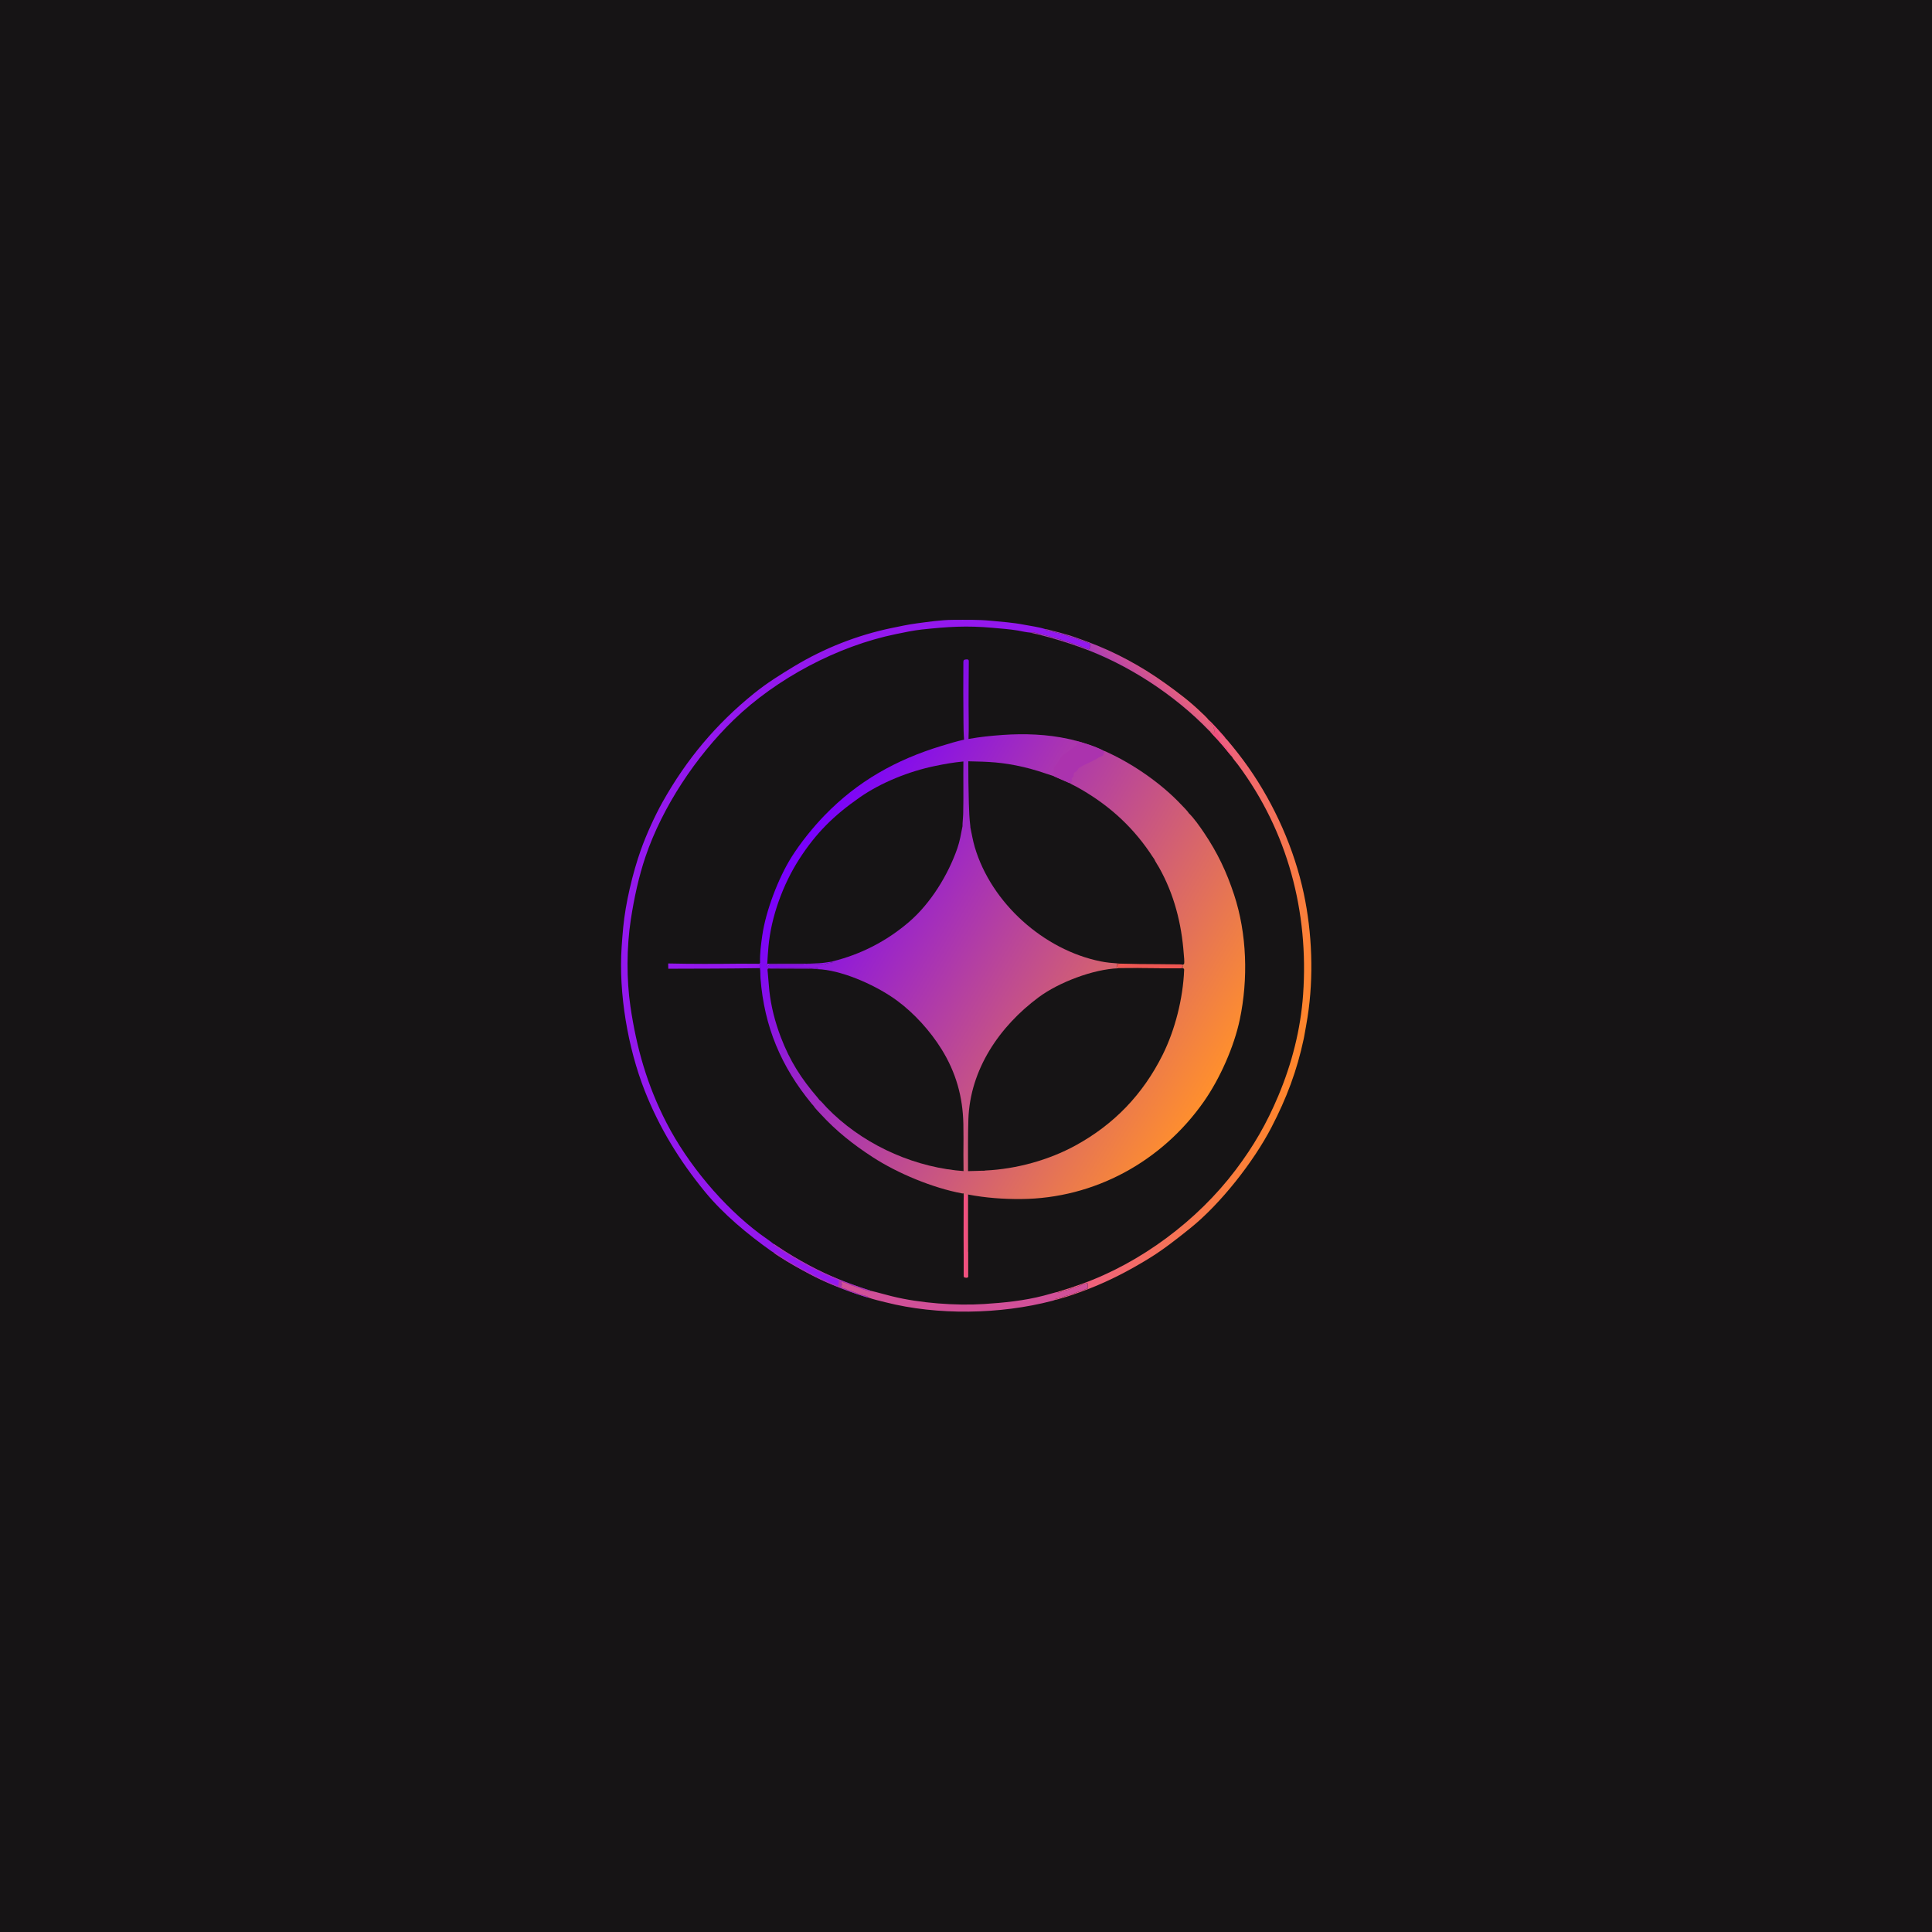
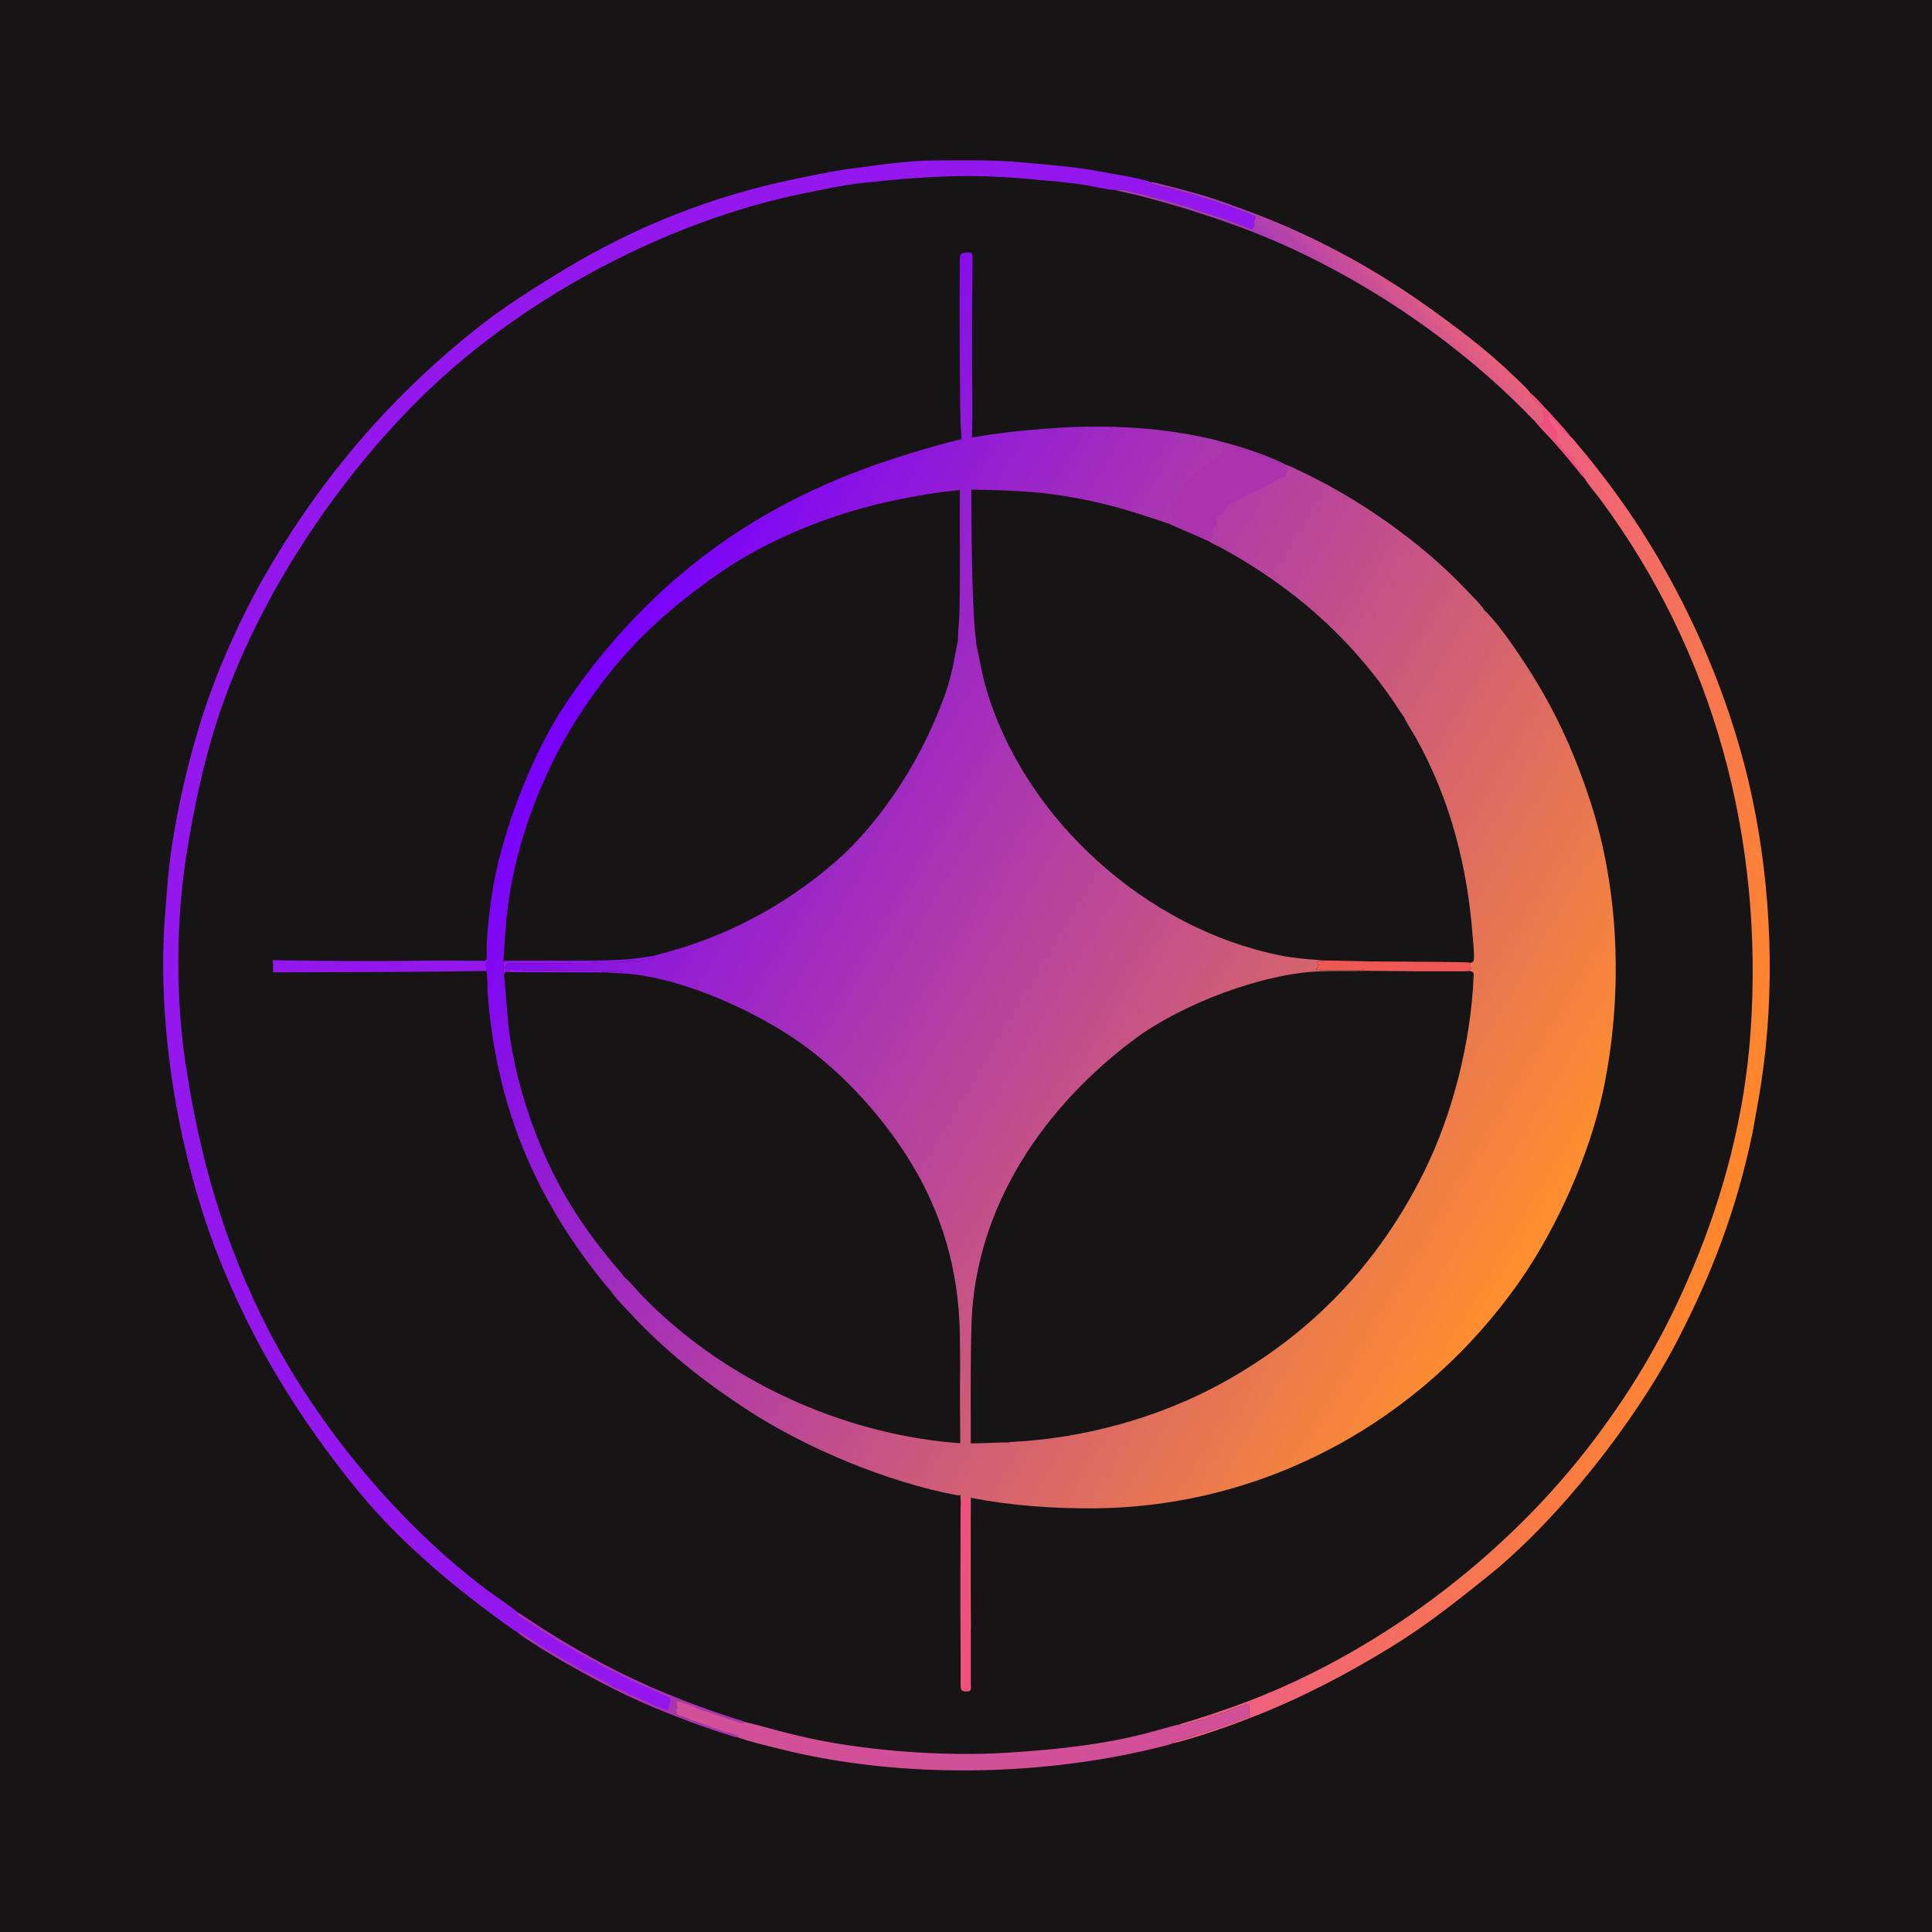
- <svg xmlns="http://www.w3.org/2000/svg" width="1024" height="1024" viewBox="0 0 1024 1024">
+ <svg xmlns="http://www.w3.org/2000/svg" width="1024" height="1024" viewBox="292 292 440 440">
  <path fill="#161415" d="M0 0L1024 0L1024 1024L0 1024L0 0Z" />
  <path fill="#161415" d="M409.782 663.67C409.477 663.55 409.196 663.38 408.927 663.19C396.325 654.26 383.361 643.54 373.663 631.69C360.151 615.19 349.467 597.82 341.678 578.02C332.815 555.5 327.803 526.55 329.481 501.9C329.718 498.41 329.983 494.92 330.318 491.44C331.535 478.77 335.284 462.76 339.682 450.42C342.606 442.22 347.09 432.37 351.17 425.09C363.878 402.42 379.602 383.69 399.685 367.49C406.369 362.09 413.667 357.52 421.024 353.09C436.94 343.5 454.486 336.61 472.68 332.84C477.036 331.94 481.392 331 485.801 330.41C492.06 329.58 498.75 328.56 505.07 328.54C511.69 328.52 518.33 328.36 524.92 328.99C530.89 329.56 536.9 329.96 542.78 331.11C546.57 331.85 550.44 332.29 554.12 333.46C554.62 333.48 555.1 333.6 555.58 333.72C557.54 334.23 559.51 334.7 561.46 335.24C562.24 335.45 563.01 335.67 563.78 335.88C568.1 337.03 572.32 338.62 576.51 340.18C591.02 345.56 604.76 353 617.35 361.99C624.12 366.82 630.78 371.84 636.74 377.62C636.89 377.77 640.05 380.63 640.57 381.57C641.29 382.17 641.95 382.84 642.59 383.52C644.37 385.39 646.1 387.3 647.83 389.23C648.46 389.94 649.09 390.66 649.65 391.43C649.89 391.58 650.08 391.78 650.26 391.99C654.33 396.78 658.21 401.73 661.82 406.88C675.56 426.52 686.01 450.02 691.03 473.58C695.45 494.33 696.37 517.66 693.04 539.05C692.5 542.54 691.84 546 691.22 549.48C691.22 549.48 690.99 550.65 690.99 550.65C687.43 567.42 682 581.9 673.89 597.53C664.4 615.83 646.83 638.17 630.86 650.98C623.76 656.67 616.68 662.28 608.91 667.04C598.78 673.27 588.3 678.75 577.2 683.07C571.66 685.23 566.04 687.21 560.29 688.75C559.88 688.86 559.47 688.94 559.06 689.02C558.6 689.24 558.19 689.34 557.71 689.47C530.04 696.7 496.82 697.24 469.313 690.23C466.203 689.44 463.052 688.77 460.036 687.67C459.403 687.61 458.761 687.36 458.161 687.17C452.355 685.38 446.653 683.21 441.039 680.89C436.875 679.16 432.797 677.23 428.82 675.11C423.453 672.25 418.125 669.3 413.036 665.97C411.924 665.25 410.773 664.56 409.782 663.67Z" />
  <path fill="#9418EE" d="M409.782 663.67C409.477 663.55 409.196 663.38 408.927 663.19C396.325 654.26 383.361 643.54 373.663 631.69C360.151 615.19 349.467 597.82 341.678 578.02C332.815 555.5 327.803 526.55 329.481 501.9C329.718 498.41 329.983 494.92 330.318 491.44C331.535 478.77 335.284 462.76 339.682 450.42C342.606 442.22 347.09 432.37 351.17 425.09C363.878 402.42 379.602 383.69 399.685 367.49C406.369 362.09 413.667 357.52 421.024 353.09C436.94 343.5 454.486 336.61 472.68 332.84C477.036 331.94 481.392 331 485.801 330.41C492.06 329.58 498.75 328.56 505.07 328.54C511.69 328.52 518.33 328.36 524.92 328.99C530.89 329.56 536.9 329.96 542.78 331.11C546.57 331.85 550.44 332.29 554.12 333.46C554.19 334.21 554.19 333.85 554.85 334C555.23 334.09 555.6 334.13 555.95 334.3C556.29 334.47 556.95 334.52 557.34 334.62C557.71 334.72 558.02 334.82 558.4 334.89C559.14 335.04 559.82 335.27 560.55 335.47C561.25 335.65 561.94 335.83 562.64 335.98C563.16 336.09 563.67 336.29 564.18 336.44C564.62 336.56 565.03 336.74 565.47 336.86C565.91 336.98 566.31 337.2 566.75 337.3C567.4 337.46 568.01 337.63 568.64 337.85C569.3 338.08 569.87 338.21 570.52 338.48C570.96 338.66 571.38 338.81 571.83 338.93C572.53 339.12 573.14 339.44 573.81 339.67C575.09 340.08 576.37 340.54 577.59 341.1C577.71 341.16 577.99 341.32 577.88 341.33C577.88 341.33 577.9 341.5 577.88 341.61C577.83 341.91 577.69 342.12 577.67 342.45C577.64 342.91 577.66 344.12 576.97 344.17C576.88 344.17 576.13 343.79 575.99 343.74C575.98 343.73 575.44 343.54 575.44 343.54C574.64 343.29 573.9 342.93 573.1 342.69C572.54 342.53 572.21 342.39 571.7 342.17C570.75 341.75 569.41 341.4 568.4 341.05C566.48 340.37 564.53 339.79 562.61 339.12C562.07 338.93 561.53 338.85 560.97 338.65C560.55 338.49 560.11 338.44 559.68 338.3C558.99 338.07 558.28 337.94 557.6 337.69C557.07 337.5 556.51 337.42 555.95 337.22C555.22 336.95 554.35 336.87 553.6 336.61C553.21 336.47 552.25 336.17 551.82 336.14C551.24 336.1 550.52 335.82 549.94 335.69C549.39 335.57 548.81 335.48 548.29 335.28C547.67 335.04 546.6 335.24 545.98 335.29C544.25 335.2 540.69 334.41 539.37 334.18C535.16 333.47 530.59 333.17 526.33 332.77C512.32 331.49 502.27 332.19 488.62 333.65C483.993 334.15 479.436 335.15 474.876 336.08C443.983 342.39 411.563 359.59 388.935 381.49C368.861 400.92 351.081 427.73 342.161 453.96C338.529 464.65 336.066 476.21 334.357 487.33C332.075 502.18 332.052 519.27 334.148 533.5C337.368 555.36 343.012 575.28 353.281 595.17C364.562 617.03 383.106 639.27 402.843 654.05C405.192 655.81 407.721 657.4 409.977 659.27C410.564 659.56 411.084 659.96 411.625 660.33C417.239 664.13 423.081 667.59 429.055 670.79C438.754 675.99 449.016 680.1 459.492 683.47C460.115 683.67 460.837 683.79 461.411 684.12C461.043 684.73 461.219 684.43 460.658 684.24C460.254 684.11 459.826 684.08 459.432 683.92C458.945 683.73 458.435 683.66 457.942 683.49C456.819 683.1 455.721 682.62 454.578 682.29C453.766 682.06 452.977 681.72 452.153 681.52C451.684 681.41 451.27 681.19 450.809 681.03C450.389 680.89 450.109 680.64 449.639 680.51C448.919 680.3 448.252 679.94 447.527 679.75C447.412 679.72 446.189 679.17 446.075 679.51C445.952 679.88 446.317 680.93 446.275 681.06C446.198 681.29 445.687 681.44 445.96 681.66C446.365 681.99 445.657 682.22 445.949 682.35C446.248 682.48 446.547 682.61 446.846 682.74C447.268 682.93 447.736 683.01 448.166 683.2C448.611 683.39 449.023 683.65 449.486 683.79C450.031 683.96 450.581 684.11 451.13 684.26C451.511 684.37 451.834 684.58 452.205 684.69C452.697 684.83 453.042 684.92 453.498 685.16C454.295 685.58 456.51 686.2 457.186 686.44C457.589 686.58 458.028 686.6 458.432 686.74C458.786 686.87 459.107 686.99 459.469 687.1C459.47 687.1 459.583 687.14 459.585 687.14C459.89 687.25 459.975 687.37 460.036 687.67C459.403 687.61 458.761 687.36 458.161 687.17C452.355 685.38 446.653 683.21 441.039 680.89C436.875 679.16 432.797 677.23 428.82 675.11C423.453 672.25 418.125 669.3 413.036 665.97C411.924 665.25 410.773 664.56 409.782 663.67Z" />
  <path fill="#AB33AE" d="M409.977 659.27C410.564 659.56 411.084 659.96 411.625 660.33C417.239 664.13 423.081 667.59 429.055 670.79C438.754 675.99 449.016 680.1 459.492 683.47C460.115 683.67 460.837 683.79 461.411 684.12C461.043 684.73 461.219 684.43 460.658 684.24C460.254 684.11 459.826 684.08 459.432 683.92C458.945 683.73 458.435 683.66 457.942 683.49C456.819 683.1 455.721 682.62 454.578 682.29C453.766 682.06 452.977 681.72 452.153 681.52C451.684 681.41 451.27 681.19 450.809 681.03C450.389 680.89 450.109 680.64 449.639 680.51C448.919 680.3 448.252 679.94 447.527 679.75C447.412 679.72 446.189 679.17 446.075 679.51C445.952 679.88 446.317 680.93 446.275 681.06C446.198 681.29 445.687 681.44 445.96 681.66C446.365 681.99 445.657 682.22 445.949 682.35C446.248 682.48 446.547 682.61 446.846 682.74C447.268 682.93 447.736 683.01 448.166 683.2C448.611 683.39 449.023 683.65 449.486 683.79C450.031 683.96 450.581 684.11 451.13 684.26C451.511 684.37 451.834 684.58 452.205 684.69C452.697 684.83 453.042 684.92 453.498 685.16C454.295 685.58 456.51 686.2 457.186 686.44C457.589 686.58 458.028 686.6 458.432 686.74C458.786 686.87 459.107 686.99 459.469 687.1C459.47 687.1 459.583 687.14 459.585 687.14C459.89 687.25 459.975 687.37 460.036 687.67C459.403 687.61 458.761 687.36 458.161 687.17C452.355 685.38 446.653 683.21 441.039 680.89C436.875 679.16 432.797 677.23 428.82 675.11C423.453 672.25 418.125 669.3 413.036 665.97C411.924 665.25 410.773 664.56 409.782 663.67C410.721 663.9 410.954 664.02 411.75 664.54C412.52 665.06 413.335 665.53 414.073 666.09C414.609 666.49 416.029 667.33 416.736 667.78C417.071 668 417.433 668.17 417.786 668.36C418.134 668.54 418.4 668.74 418.725 668.95C419.217 669.26 419.746 669.53 420.236 669.85C421.045 670.38 421.968 670.72 422.763 671.27C423.166 671.54 423.604 671.73 424.009 672C424.809 672.56 425.763 672.85 426.592 673.36C427.121 673.68 427.66 673.96 428.194 674.27C428.766 674.6 429.408 674.78 429.979 675.1C430.954 675.66 431.882 676.31 432.935 676.7C433.546 676.92 434.132 677.2 434.716 677.49C435.203 677.73 435.732 677.95 436.184 678.25C436.776 678.64 436.807 678.4 437.202 678.61C438.052 679.06 439.064 679.6 439.966 679.92C440.343 680.05 440.655 680.29 441.043 680.41C441.514 680.56 441.969 680.79 442.432 680.92C442.885 681.04 443.744 681.64 444.113 681.53C444.276 681.48 444.609 679.6 444.605 679.29C444.599 678.87 444.716 678.62 444.257 678.43C443.427 678.09 442.591 677.77 441.756 677.45C441.015 677.16 440.364 676.68 439.623 676.39C439.274 676.26 438.924 676.12 438.575 675.99C438.171 675.83 437.828 675.62 437.412 675.49C437 675.37 436.649 675.11 436.269 674.92C435.756 674.65 435.124 674.33 434.599 674.1C433.882 673.78 433.198 673.38 432.496 673.07C431.998 672.84 431.552 672.55 431.041 672.36C430.562 672.18 430.149 671.86 429.691 671.63C429.323 671.44 428.67 671.22 428.374 671.03C428.039 670.81 427.752 670.59 427.402 670.39C427.022 670.17 426.602 670.05 426.222 669.84C425.513 669.43 424.839 669 424.114 668.62C423.728 668.42 423.388 668.16 423.005 667.96C422.384 667.64 421.815 667.37 421.257 666.94C420.729 666.53 420.369 666.49 419.806 666.17C419.235 665.85 418.733 665.43 418.148 665.12C417.826 664.95 417.599 664.7 417.293 664.52C417.011 664.35 416.749 664.23 416.475 664.04C416.103 663.79 415.69 663.62 415.307 663.39C414.962 663.18 414.668 662.89 414.332 662.67C414.331 662.67 413.826 662.35 413.824 662.35C413.094 661.92 412.377 661.44 411.675 660.96C411.209 660.64 410.721 660.34 410.26 660.02C409.869 659.75 409.907 659.74 409.977 659.27Z" />
  <defs>
    <linearGradient id="gradient_0" gradientUnits="userSpaceOnUse" x1="689.592" y1="554.519" x2="607.534" y2="533.851">
      <stop offset="0" stop-color="#FF862B" />
      <stop offset="1" stop-color="#ED5E84" />
    </linearGradient>
  </defs>
  <path fill="url(#gradient_0)" d="M640.57 381.57C641.29 382.17 641.95 382.84 642.59 383.52C644.37 385.39 646.1 387.3 647.83 389.23C648.46 389.94 649.09 390.66 649.65 391.43C649.89 391.58 650.08 391.78 650.26 391.99C654.33 396.78 658.21 401.73 661.82 406.88C675.56 426.52 686.01 450.02 691.03 473.58C695.45 494.33 696.37 517.66 693.04 539.05C692.5 542.54 691.84 546 691.22 549.48C691.22 549.48 690.99 550.65 690.99 550.65C687.43 567.42 682 581.9 673.89 597.53C664.4 615.83 646.83 638.17 630.86 650.98C623.76 656.67 616.68 662.28 608.91 667.04C598.78 673.27 588.3 678.75 577.2 683.07C571.66 685.23 566.04 687.21 560.29 688.75C559.88 688.86 559.47 688.94 559.06 689.02C559.1 688.9 559.16 688.7 559.24 688.58C559.39 688.39 560.6 688.28 560.95 688.15C561.64 687.89 562.32 687.8 563 687.56C563.63 687.33 564.27 687.12 564.89 686.89C565.33 686.72 565.8 686.65 566.26 686.54C566.56 686.46 566.85 686.35 567.15 686.25C567.5 686.14 567.83 685.95 568.18 685.84C568.89 685.63 569.6 685.51 570.27 685.17C571.28 684.66 572.44 684.52 573.45 684.02C573.79 683.85 574.16 683.75 574.52 683.63C575.08 683.45 575.58 683.22 576.13 683.02C576.76 682.79 576.77 683.04 576.58 682.43C576.51 682.18 576.5 681.88 576.47 681.62C576.45 681.39 576.58 681.25 576.54 680.95C576.46 680.38 576.58 679.86 575.84 680.13C575.62 680.21 574.39 680.68 574.15 680.73C573.66 680.84 573.21 681.1 572.72 681.22C572.31 681.33 571.98 681.57 571.58 681.71C570.8 681.96 570.02 682.22 569.25 682.49C568.79 682.66 568.29 682.72 567.84 682.89C567.83 682.89 567.44 683.06 567.44 683.06C567.29 683.13 565.59 683.75 565.32 683.79C564.77 683.86 564.44 683.96 563.91 684.19C563.45 684.4 562.98 684.43 562.52 684.6C561.41 684.99 561.49 685.14 560.37 684.81C560.7 684.69 561.01 684.58 561.35 684.48C565.26 683.34 569.13 682.03 572.97 680.66C604.68 669.34 634.68 646.87 654.9 620.1C664.51 607.38 671.36 595.45 677.5 580.88C684.69 563.81 689.37 545.63 690.67 527.16C693.76 483.25 682.44 440.6 656.15 405.32C655.25 404.11 653.47 402.11 652.85 400.88C652.61 400.64 652.38 400.4 652.16 400.14C652.16 400.14 651.6 399.44 651.59 399.44C649.58 396.94 647.53 394.47 645.37 392.09C644.22 390.83 642.98 389.62 641.88 388.31C641.88 388.31 641.45 387.79 641.45 387.79C642.31 388.05 642.2 388.11 642.87 388.65C643.4 389.06 643.62 388.18 643.7 387.82C643.85 387.05 643.88 386.97 643.47 386.36C642.82 385.39 644.08 385.63 643.23 384.89C642.81 384.52 642.43 384.19 642.03 383.79C640.94 382.72 640.96 382.93 640.57 381.57Z" />
  <path fill="#F0507F" d="M640.57 381.57C641.29 382.17 641.95 382.84 642.59 383.52C644.37 385.39 646.1 387.3 647.83 389.23C648.46 389.94 649.09 390.66 649.65 391.43C649.13 391.22 648.79 391.04 648.41 390.63C648.11 390.29 647.79 389.98 647.47 389.65C647.2 389.36 647 389.02 646.72 388.73C646.27 388.25 645.82 387.78 645.36 387.31C645.34 387.29 644.97 386.94 644.99 387.06C645.01 387.15 644.61 386.78 644.58 387.04C644.55 387.26 645.28 388.07 645.42 388.32C645.75 388.88 646.11 389.36 646.34 389.97C646.48 390.34 646.59 390.72 646.72 391.09C646.95 391.73 646.44 392.02 646.56 392.17C646.68 392.32 646.47 392.82 647 393.03C647.89 393.4 647.39 393.42 647.79 394.05C647.93 394.27 648.66 394.96 648.9 395.13C649.81 395.78 649.24 395.54 649.47 396.01C649.48 396.03 649.52 396.08 649.52 396.05C649.52 396.05 649.74 396.13 649.74 396.13C649.93 396.16 650.07 395.89 650.28 396.1C650.33 396.15 650.34 396.14 650.43 396.16C650.54 396.52 650.05 396.48 650.33 396.91C650.53 397.23 650.77 397.49 650.96 397.83C650.96 397.83 651.02 397.94 651.03 397.94C651.2 398.2 651.44 398.41 651.63 398.65C651.91 399 652.12 399.28 652.43 399.6C652.86 400.05 652.87 400.28 652.85 400.88C652.61 400.64 652.38 400.4 652.16 400.14C652.16 400.14 651.6 399.44 651.59 399.44C649.58 396.94 647.53 394.47 645.37 392.09C644.22 390.83 642.98 389.62 641.88 388.31C641.88 388.31 641.45 387.79 641.45 387.79C642.31 388.05 642.2 388.11 642.87 388.65C643.4 389.06 643.62 388.18 643.7 387.82C643.85 387.05 643.88 386.97 643.47 386.36C642.82 385.39 644.08 385.63 643.23 384.89C642.81 384.52 642.43 384.19 642.03 383.79C640.94 382.72 640.96 382.93 640.57 381.57Z" />
  <path fill="#D15098" d="M460.036 687.67C459.975 687.37 459.89 687.25 459.585 687.14C459.583 687.14 459.47 687.1 459.469 687.1C459.107 686.99 458.786 686.87 458.432 686.74C458.028 686.6 457.589 686.58 457.186 686.44C456.51 686.2 454.295 685.58 453.498 685.16C453.042 684.92 452.697 684.83 452.205 684.69C451.834 684.58 451.511 684.37 451.13 684.26C450.581 684.11 450.031 683.96 449.486 683.79C449.023 683.65 448.611 683.39 448.166 683.2C447.736 683.01 447.268 682.93 446.846 682.74C446.547 682.61 446.248 682.48 445.949 682.35C445.657 682.22 446.365 681.99 445.96 681.66C445.687 681.44 446.198 681.29 446.275 681.06C446.317 680.93 445.952 679.88 446.075 679.51C446.189 679.17 447.412 679.72 447.527 679.75C448.252 679.94 448.919 680.3 449.639 680.51C450.109 680.64 450.389 680.89 450.809 681.03C451.27 681.19 451.684 681.41 452.153 681.52C452.977 681.72 453.766 682.06 454.578 682.29C455.721 682.62 456.819 683.1 457.942 683.49C458.435 683.66 458.945 683.73 459.432 683.92C459.826 684.08 460.254 684.11 460.658 684.24C461.219 684.43 461.043 684.73 461.411 684.12C465.045 684.93 468.625 686.05 472.255 686.92C472.257 686.92 472.993 687.1 472.995 687.1C487.462 690.69 506.56 692.11 521.53 691.16C532.16 690.48 542.81 689.41 553.12 686.73C555.36 686.15 557.58 685.48 559.82 684.89C560 684.85 560.19 684.83 560.37 684.81C561.49 685.14 561.41 684.99 562.52 684.6C562.98 684.43 563.45 684.4 563.91 684.19C564.44 683.96 564.77 683.86 565.32 683.79C565.59 683.75 567.29 683.13 567.44 683.06C567.44 683.06 567.83 682.89 567.84 682.89C568.29 682.72 568.79 682.66 569.25 682.49C570.02 682.22 570.8 681.96 571.58 681.71C571.98 681.57 572.31 681.33 572.72 681.22C573.21 681.1 573.66 680.84 574.15 680.73C574.39 680.68 575.62 680.21 575.84 680.13C576.58 679.86 576.46 680.38 576.54 680.95C576.58 681.25 576.45 681.39 576.47 681.62C576.5 681.88 576.51 682.18 576.58 682.43C576.77 683.04 576.76 682.79 576.13 683.02C575.58 683.22 575.08 683.45 574.52 683.63C574.16 683.75 573.79 683.85 573.45 684.02C572.44 684.52 571.28 684.66 570.27 685.17C569.6 685.51 568.89 685.63 568.18 685.84C567.83 685.95 567.5 686.14 567.15 686.25C566.85 686.35 566.56 686.46 566.26 686.54C565.8 686.65 565.33 686.72 564.89 686.89C564.27 687.12 563.63 687.33 563 687.56C562.32 687.8 561.64 687.89 560.95 688.15C560.6 688.28 559.39 688.39 559.24 688.58C559.16 688.7 559.1 688.9 559.06 689.02C558.6 689.24 558.19 689.34 557.71 689.47C530.04 696.7 496.82 697.24 469.313 690.23C466.203 689.44 463.052 688.77 460.036 687.67Z" />
  <defs>
    <linearGradient id="gradient_1" gradientUnits="userSpaceOnUse" x1="618.983" y1="357.489" x2="602.126" y2="372.356">
      <stop offset="0" stop-color="#E9627A" />
      <stop offset="1" stop-color="#AA3BB7" />
    </linearGradient>
  </defs>
  <path fill="url(#gradient_1)" d="M554.12 333.46C554.62 333.48 555.1 333.6 555.58 333.72C557.54 334.23 559.51 334.7 561.46 335.24C562.24 335.45 563.01 335.67 563.78 335.88C568.1 337.03 572.32 338.62 576.51 340.18C591.02 345.56 604.76 353 617.35 361.99C624.12 366.82 630.78 371.84 636.74 377.62C636.89 377.77 640.05 380.63 640.57 381.57C640.96 382.93 640.94 382.72 642.03 383.79C642.43 384.19 642.81 384.52 643.23 384.89C644.08 385.63 642.82 385.39 643.47 386.36C643.88 386.97 643.85 387.05 643.7 387.82C643.62 388.18 643.4 389.06 642.87 388.65C642.2 388.11 642.31 388.05 641.45 387.79C641.27 387.66 641.12 387.54 640.96 387.37C622.68 368.33 597.63 351.97 572.62 343.06C565.63 340.57 558.54 338.35 551.35 336.54C549.57 336.09 547.76 335.76 545.98 335.29C546.6 335.24 547.67 335.04 548.29 335.28C548.81 335.48 549.39 335.57 549.94 335.69C550.52 335.82 551.24 336.1 551.82 336.14C552.25 336.17 553.21 336.47 553.6 336.61C554.35 336.87 555.22 336.95 555.95 337.22C556.51 337.42 557.07 337.5 557.6 337.69C558.28 337.94 558.99 338.07 559.68 338.3C560.11 338.44 560.55 338.49 560.97 338.65C561.53 338.85 562.07 338.93 562.61 339.12C564.53 339.79 566.48 340.37 568.4 341.05C569.41 341.4 570.75 341.75 571.7 342.17C572.21 342.39 572.54 342.53 573.1 342.69C573.9 342.93 574.64 343.29 575.44 343.54C575.44 343.54 575.98 343.73 575.99 343.74C576.13 343.79 576.88 344.17 576.97 344.17C577.66 344.12 577.64 342.91 577.67 342.45C577.69 342.12 577.83 341.91 577.88 341.61C577.9 341.5 577.88 341.33 577.88 341.33C577.99 341.32 577.71 341.16 577.59 341.1C576.37 340.54 575.09 340.08 573.81 339.67C573.14 339.44 572.53 339.12 571.83 338.93C571.38 338.81 570.96 338.66 570.52 338.48C569.87 338.21 569.3 338.08 568.64 337.85C568.01 337.63 567.4 337.46 566.75 337.3C566.31 337.2 565.91 336.98 565.47 336.86C565.03 336.74 564.62 336.56 564.18 336.44C563.67 336.29 563.16 336.09 562.64 335.98C561.94 335.83 561.25 335.65 560.55 335.47C559.82 335.27 559.14 335.04 558.4 334.89C558.02 334.82 557.71 334.72 557.34 334.62C556.95 334.52 556.29 334.47 555.95 334.3C555.6 334.13 555.23 334.09 554.85 334C554.19 333.85 554.19 334.21 554.12 333.46Z" />
  <defs>
    <linearGradient id="gradient_2" gradientUnits="userSpaceOnUse" x1="639.393" y1="581.857" x2="420.776" y2="451.825">
      <stop offset="0" stop-color="#FF8F2D" />
      <stop offset="1" stop-color="#7800FF" />
    </linearGradient>
  </defs>
  <path fill="url(#gradient_2)" d="M510.98 392.03C510.72 388.99 510.69 385.94 510.66 382.88C510.56 372.35 510.51 361.81 510.6 351.27C510.61 350.46 510.55 349.73 511.53 349.58C512.5 349.44 513.5 349.26 513.49 350.46C513.44 358.17 513.36 365.89 513.37 373.6C513.37 379.61 513.6 385.66 513.33 391.66C519.84 390.53 524.39 390.05 531.5 389.53C542.86 388.72 555.14 389.16 566.28 391.64C567.43 391.9 568.84 392.16 569.96 392.56C573.94 393.54 580.9 395.75 584.88 397.9C585.6 398.02 586.87 398.7 587.43 398.96C601.07 405.28 615.64 415.41 625.96 426.36C626.78 427.23 629.44 429.83 630.03 430.94C632.74 433.49 636.05 438.24 638.17 441.39C645.32 452 650.07 462.01 654.08 474.17C660.94 494.97 661.61 518.95 657.13 540.3C654.08 554.82 646.6 571.63 638.13 583.76C615.84 615.68 580.03 635.24 541.14 635.51C531.74 635.58 522.33 634.89 513.1 633.12C513.06 641.35 513.09 649.57 513.09 657.8C513.09 659.78 513.16 661.76 513.08 663.74C513.11 667.75 513.05 671.76 513.08 675.77C513.08 676.11 513.16 676.64 512.98 676.96C512.8 677.29 511.57 677.17 511.29 677.09C510.58 676.89 510.81 674.9 510.8 674.36C510.8 674.36 510.79 673.54 510.79 673.54C510.72 661.09 510.75 648.63 510.76 636.18C510.76 635.73 510.77 635.27 510.82 634.81C510.79 634.04 510.77 633.26 510.73 632.49C510.41 632.56 510.22 632.58 509.89 632.52C494.45 629.64 475.829 621.95 462.525 613.3C452.119 606.54 443.299 599.54 435.027 590.55C433.997 589.43 431.795 587.23 431.095 585.98C430.797 585.68 430.53 585.39 430.263 585.07C413.952 565.28 405.077 544.12 403.082 518.54C402.945 516.78 403.101 514.83 402.779 513.15C402.74 512.7 402.689 512.29 402.608 511.85C402.42 510.83 403.425 511.08 402.857 510.18C402.691 505.45 403.335 500.7 403.991 496.02C405.817 483 412.509 465.4 419.546 454.23C424.268 446.73 430.857 438.55 436.993 432.21C454.577 414.05 474.94 402.66 498.99 395.35C502.96 394.14 506.93 392.93 510.98 392.03Z" />
  <path fill="#161415" d="M513.22 403.5C524.23 403.73 531.06 403.93 542.43 406.54C547.95 407.81 553.2 409.61 558.56 411.39C558.7 411.47 558.84 411.54 558.99 411.61C561.34 412.64 563.7 413.62 566.05 414.68C566.05 414.68 566.5 414.87 566.5 414.88C566.5 414.88 566.95 415.06 566.95 415.06C568.03 415.79 569.29 416.3 570.44 416.93C586.33 425.67 599.16 436.86 609.37 451.77C610.18 452.96 610.93 454.19 611.78 455.35C612.45 456.86 613.5 458.33 614.31 459.77C622.28 473.91 626.24 489.44 627.41 505.54C627.48 506.44 627.92 510.24 627.55 510.91C627.39 511.19 627.21 511.19 626.91 511.26C626.76 511.74 626.54 511.93 626.92 512.28C627.02 512.38 627.13 512.69 626.9 512.7C626.2 512.75 626.35 512.8 626.9 513.17C626.51 513.2 626.12 513.22 625.73 513.22C618.44 513.23 611.16 513.24 603.87 513.12C603.87 513.12 603.29 513.1 603.29 513.1C602.86 513.04 602.43 512.98 601.99 512.97C599.49 512.92 596.98 512.94 594.47 512.93C593.92 512.92 593.38 512.97 592.82 512.97C592.53 512.97 591.99 512.73 591.9 512.79C591.67 512.95 591.73 512.66 591.81 512.56C591.96 512.35 592.03 512.25 592.11 511.98C592.3 511.38 591.68 510.9 592.21 510.91C592.69 510.92 593.11 510.83 593.59 510.76C593.22 510.72 592.85 510.67 592.48 510.65C589.42 510.44 586.45 510.17 583.43 509.56C553.15 503.48 525.38 478.61 516.63 448.92C515.62 445.49 515.07 442.05 514.32 438.56C514.32 438.33 514.32 438.1 514.29 437.87C513.78 433.83 513.64 429.83 513.51 425.77C513.28 418.34 513.24 410.92 513.22 403.5Z" />
  <path fill="#EE5753" d="M593.59 510.76C593.59 510.76 594.05 510.75 594.05 510.75C597.32 510.77 600.6 510.91 603.87 510.95C611.04 511.03 618.21 511.01 625.37 511.14C625.89 511.15 626.4 511.18 626.91 511.26C626.76 511.74 626.54 511.93 626.92 512.28C627.02 512.38 627.13 512.69 626.9 512.7C626.2 512.75 626.35 512.8 626.9 513.17C626.51 513.2 626.12 513.22 625.73 513.22C618.44 513.23 611.16 513.24 603.87 513.12C603.87 513.12 603.29 513.1 603.29 513.1C602.86 513.04 602.43 512.98 601.99 512.97C599.49 512.92 596.98 512.94 594.47 512.93C593.92 512.92 593.38 512.97 592.82 512.97C592.53 512.97 591.99 512.73 591.9 512.79C591.67 512.95 591.73 512.66 591.81 512.56C591.96 512.35 592.03 512.25 592.11 511.98C592.3 511.38 591.68 510.9 592.21 510.91C592.69 510.92 593.11 510.83 593.59 510.76Z" />
  <path fill="#161415" d="M603.29 513.1C603.29 513.1 603.87 513.12 603.87 513.12C611.16 513.24 618.44 513.23 625.73 513.22C626.12 513.22 626.51 513.2 626.9 513.17C627.57 513.37 627.64 513.52 627.61 514.23C627.03 529.12 622.84 545.82 616.19 559.14C605.77 579.99 590.58 595.87 570.13 607.08C555.97 614.84 538.8 619.61 522.34 620.39C522.33 620.39 522.1 620.41 522.1 620.41C521.97 620.42 521.84 620.46 521.72 620.51C518.84 620.49 515.96 620.72 513.08 620.72C513.06 615.84 513.08 610.96 513.07 606.09C513.1 601.82 513.12 597.56 513.26 593.3C514.14 566.82 529.72 544.04 550.47 528.6C561.09 520.69 579.51 513.67 592.71 513.21C595.9 513.09 599.09 513.17 602.28 513.13C602.28 513.13 603.29 513.1 603.29 513.1Z" />
  <path fill="#AB33AE" d="M569.96 392.56C573.94 393.54 580.9 395.75 584.88 397.9C585.02 398.85 585.29 398.46 585.42 398.55C585.46 398.58 585.2 398.88 585.19 398.91C584.63 399.72 585.34 400.34 583.81 400.84C582.7 401.21 582.45 401.38 581.54 402.03C580.72 402.62 574.56 405.49 574.2 405.67C573.64 405.96 573.28 406.44 572.64 406.54C571.83 406.68 571.09 408.04 570.68 408.62C569.73 409.96 569.12 408.37 569 411.33C568.97 411.95 568.44 411.78 568.35 412.2C568.2 412.93 567.68 412.05 568.17 413.54C568.21 413.66 568.32 414.01 568.28 414.14C568.23 414.3 567.95 414.26 567.84 414.39C567.62 414.68 567.78 415.18 567.2 414.72C566.92 414.5 566.96 414.89 566.95 415.06C566.95 415.06 566.5 414.88 566.5 414.88C566.5 414.87 566.05 414.68 566.05 414.68C563.7 413.62 561.34 412.64 558.99 411.61C558.84 411.54 558.7 411.47 558.56 411.39C558.56 411.39 558.81 411.26 558.81 411.25C559.3 411.14 559.08 410.73 558.69 410.67C558.13 410.57 558.4 410.07 558.63 409.78C558.96 409.35 558.41 408.21 558.4 407.67C558.39 407.17 558.78 406.5 559.04 406.06C559.63 405.06 559.69 405.74 559.83 405.75C559.99 405.77 559.76 405.23 559.88 405.5C559.89 405.5 559.75 405.31 559.75 405.31C559.5 404.94 559.86 405.1 560.03 405.03C560.38 404.9 561.57 402.28 562.13 401.71C562.8 401.04 563.43 400.04 564.32 399.67C564.56 399.57 565.6 398.72 565.85 398.49C566.51 397.87 567.43 397.61 568.01 396.94C568.44 396.44 571.36 394.57 570.82 393.94C570.53 393.61 570.24 393.88 570.21 393.6C570.17 393.17 570.11 393 569.96 392.56Z" />
  <path fill="#F0507F" d="M510.82 634.81C510.93 634.5 511.05 634.18 511.18 633.87C511.42 633.26 511.18 632.69 511.91 633.17C512.53 633.58 512.84 632.75 512.86 633.82C512.86 633.82 512.87 635.36 512.87 635.36C512.84 643.11 512.9 650.87 512.91 658.62C512.91 660.06 512.9 661.53 512.92 662.98C512.93 663.24 512.96 663.51 513.08 663.74C513.11 667.75 513.05 671.76 513.08 675.77C513.08 676.11 513.16 676.64 512.98 676.96C512.8 677.29 511.57 677.17 511.29 677.09C510.58 676.89 510.81 674.9 510.8 674.36C510.8 674.36 510.79 673.54 510.79 673.54C510.72 661.09 510.75 648.63 510.76 636.18C510.76 635.73 510.77 635.27 510.82 634.81Z" />
  <path fill="#161415" d="M406.66 510.83C406.83 507.8 407.026 504.8 407.296 501.78C408.716 485.85 414.992 468.75 423.604 455.36C432.589 441.39 442.014 432.17 455.608 422.68C467.055 414.69 481.876 408.82 495.55 405.99C501.22 404.82 505.03 404.17 510.62 403.59C510.5 412.67 510.74 421.75 510.52 430.82C510.52 430.82 510.48 432.11 510.48 432.11C510.42 434.03 510.12 436.01 510.15 437.92C509.34 441.98 508.79 445.67 507.4 449.65C502.48 463.81 493.23 478.83 481.822 488.63C469.979 498.81 456.245 505.87 441.233 509.55C441.023 509.61 440.815 509.67 440.61 509.73C441.71 509.91 441.351 510.17 440.574 510.21C440.237 510.23 440.038 510.23 439.727 510.33C439.379 510.44 438.941 510.42 438.558 510.52C437.929 510.68 438.066 510.67 437.449 511.08C437.222 511.22 437.053 510.53 436.878 510.69C436.739 510.83 435.791 510.93 435.511 510.9C435.029 510.84 434.682 510.77 434.225 510.96C433.854 511.12 430.619 511.08 430.23 511.09C429.608 511.11 428.971 511.12 428.351 511.08C427.93 511.05 427.196 510.98 426.792 511.16C426.184 511.44 422.711 511.3 422.711 511.3C422.239 511.3 421.773 511.41 421.301 511.41C420.285 511.42 419.262 511.36 418.247 511.4C417.621 511.43 416.993 511.42 416.367 511.41C415.931 511.41 415.507 511.29 415.074 511.34C414.421 511.41 414.305 511.39 413.666 511.35C413.351 511.33 413.046 511.4 412.729 511.37C412.098 511.32 411.48 511.43 410.842 511.39C410.249 511.36 409.778 511.39 409.205 511.41C408.802 511.43 408.046 511.27 407.754 511.42C407.241 511.68 407.063 512.08 406.976 512.62C406.887 513.17 408.288 512.86 408.496 512.85C408.97 512.84 409.43 512.93 409.908 512.89C410.449 512.86 411.006 512.94 411.55 512.94C417.073 512.98 422.596 513.01 428.119 512.94C428.647 512.93 429.107 513.18 429.643 513.18C430.388 513.17 431.133 513.19 431.879 513.18C432.567 513.18 432.884 512.98 433.641 513.23C433.992 513.34 433.562 513.45 433.411 513.45C432.9 513.43 432.39 513.36 431.875 513.34C431.212 513.32 430.618 513.37 429.958 513.45C429.58 513.48 429.201 513.49 428.822 513.49C422.399 513.44 415.975 513.45 409.553 513.42C409.551 513.42 408.496 513.41 408.495 513.41C408.269 513.4 407.217 513.27 407.034 513.45C406.858 513.63 406.845 514.08 406.807 514.3C406.663 513.95 406.688 513.56 406.694 513.18C406.706 512.4 406.656 511.61 406.66 510.83Z" />
  <path fill="#9418EE" d="M406.66 510.83C409.66 510.78 412.662 510.8 415.662 510.8C421.851 510.8 428.047 510.91 434.225 510.53C436.388 510.4 438.476 510.07 440.61 509.73C441.71 509.91 441.351 510.17 440.574 510.21C440.237 510.23 440.038 510.23 439.727 510.33C439.379 510.44 438.941 510.42 438.558 510.52C437.929 510.68 438.066 510.67 437.449 511.08C437.222 511.22 437.053 510.53 436.878 510.69C436.739 510.83 435.791 510.93 435.511 510.9C435.029 510.84 434.682 510.77 434.225 510.96C433.854 511.12 430.619 511.08 430.23 511.09C429.608 511.11 428.971 511.12 428.351 511.08C427.93 511.05 427.196 510.98 426.792 511.16C426.184 511.44 422.711 511.3 422.711 511.3C422.239 511.3 421.773 511.41 421.301 511.41C420.285 511.42 419.262 511.36 418.247 511.4C417.621 511.43 416.993 511.42 416.367 511.41C415.931 511.41 415.507 511.29 415.074 511.34C414.421 511.41 414.305 511.39 413.666 511.35C413.351 511.33 413.046 511.4 412.729 511.37C412.098 511.32 411.48 511.43 410.842 511.39C410.249 511.36 409.778 511.39 409.205 511.41C408.802 511.43 408.046 511.27 407.754 511.42C407.241 511.68 407.063 512.08 406.976 512.62C406.887 513.17 408.288 512.86 408.496 512.85C408.97 512.84 409.43 512.93 409.908 512.89C410.449 512.86 411.006 512.94 411.55 512.94C417.073 512.98 422.596 513.01 428.119 512.94C428.647 512.93 429.107 513.18 429.643 513.18C430.388 513.17 431.133 513.19 431.879 513.18C432.567 513.18 432.884 512.98 433.641 513.23C433.992 513.34 433.562 513.45 433.411 513.45C432.9 513.43 432.39 513.36 431.875 513.34C431.212 513.32 430.618 513.37 429.958 513.45C429.58 513.48 429.201 513.49 428.822 513.49C422.399 513.44 415.975 513.45 409.553 513.42C409.551 513.42 408.496 513.41 408.495 513.41C408.269 513.4 407.217 513.27 407.034 513.45C406.858 513.63 406.845 514.08 406.807 514.3C406.663 513.95 406.688 513.56 406.694 513.18C406.706 512.4 406.656 511.61 406.66 510.83Z" />
  <path fill="#161415" d="M406.807 514.3C406.845 514.08 406.858 513.63 407.034 513.45C407.217 513.27 408.269 513.4 408.495 513.41C408.496 513.41 409.551 513.42 409.553 513.42C415.975 513.45 422.399 513.44 428.822 513.49C429.201 513.49 429.58 513.48 429.958 513.45C431.804 513.66 433.665 513.63 435.517 513.81C448.369 515.07 465.207 522.78 475.523 530.4C484.581 537.09 492.99 546.4 498.98 556.01C506.71 568.41 510.31 581.43 510.6 595.65C510.65 598.19 510.63 600.73 510.67 603.26C510.58 609.08 510.64 614.89 510.7 620.7C509.33 620.57 507.96 620.47 506.6 620.32C481.243 617.47 456 605.42 438.217 587.07C437.615 586.45 434.928 583.32 434.243 582.92C433.997 582.58 433.757 582.24 433.48 581.92C424.652 571.69 418.647 562.34 413.804 549.6C410.8 541.69 408.66 533.45 407.752 525.04C407.394 521.73 407.246 518.4 406.898 515.09C406.898 515.09 406.807 514.3 406.807 514.3Z" />
  <path fill="#9418EE" d="M402.857 510.18C403.425 511.08 402.42 510.83 402.608 511.85C402.689 512.29 402.74 512.7 402.779 513.15C402.777 513.15 401.683 513.15 401.682 513.15C385.855 513.4 370.031 513.4 354.203 513.45L354.149 510.66C366.697 510.94 379.264 510.91 391.813 510.77C395.266 510.74 398.72 510.84 402.168 510.82C402.695 510.81 402.763 510.63 402.857 510.18Z" />
</svg>
